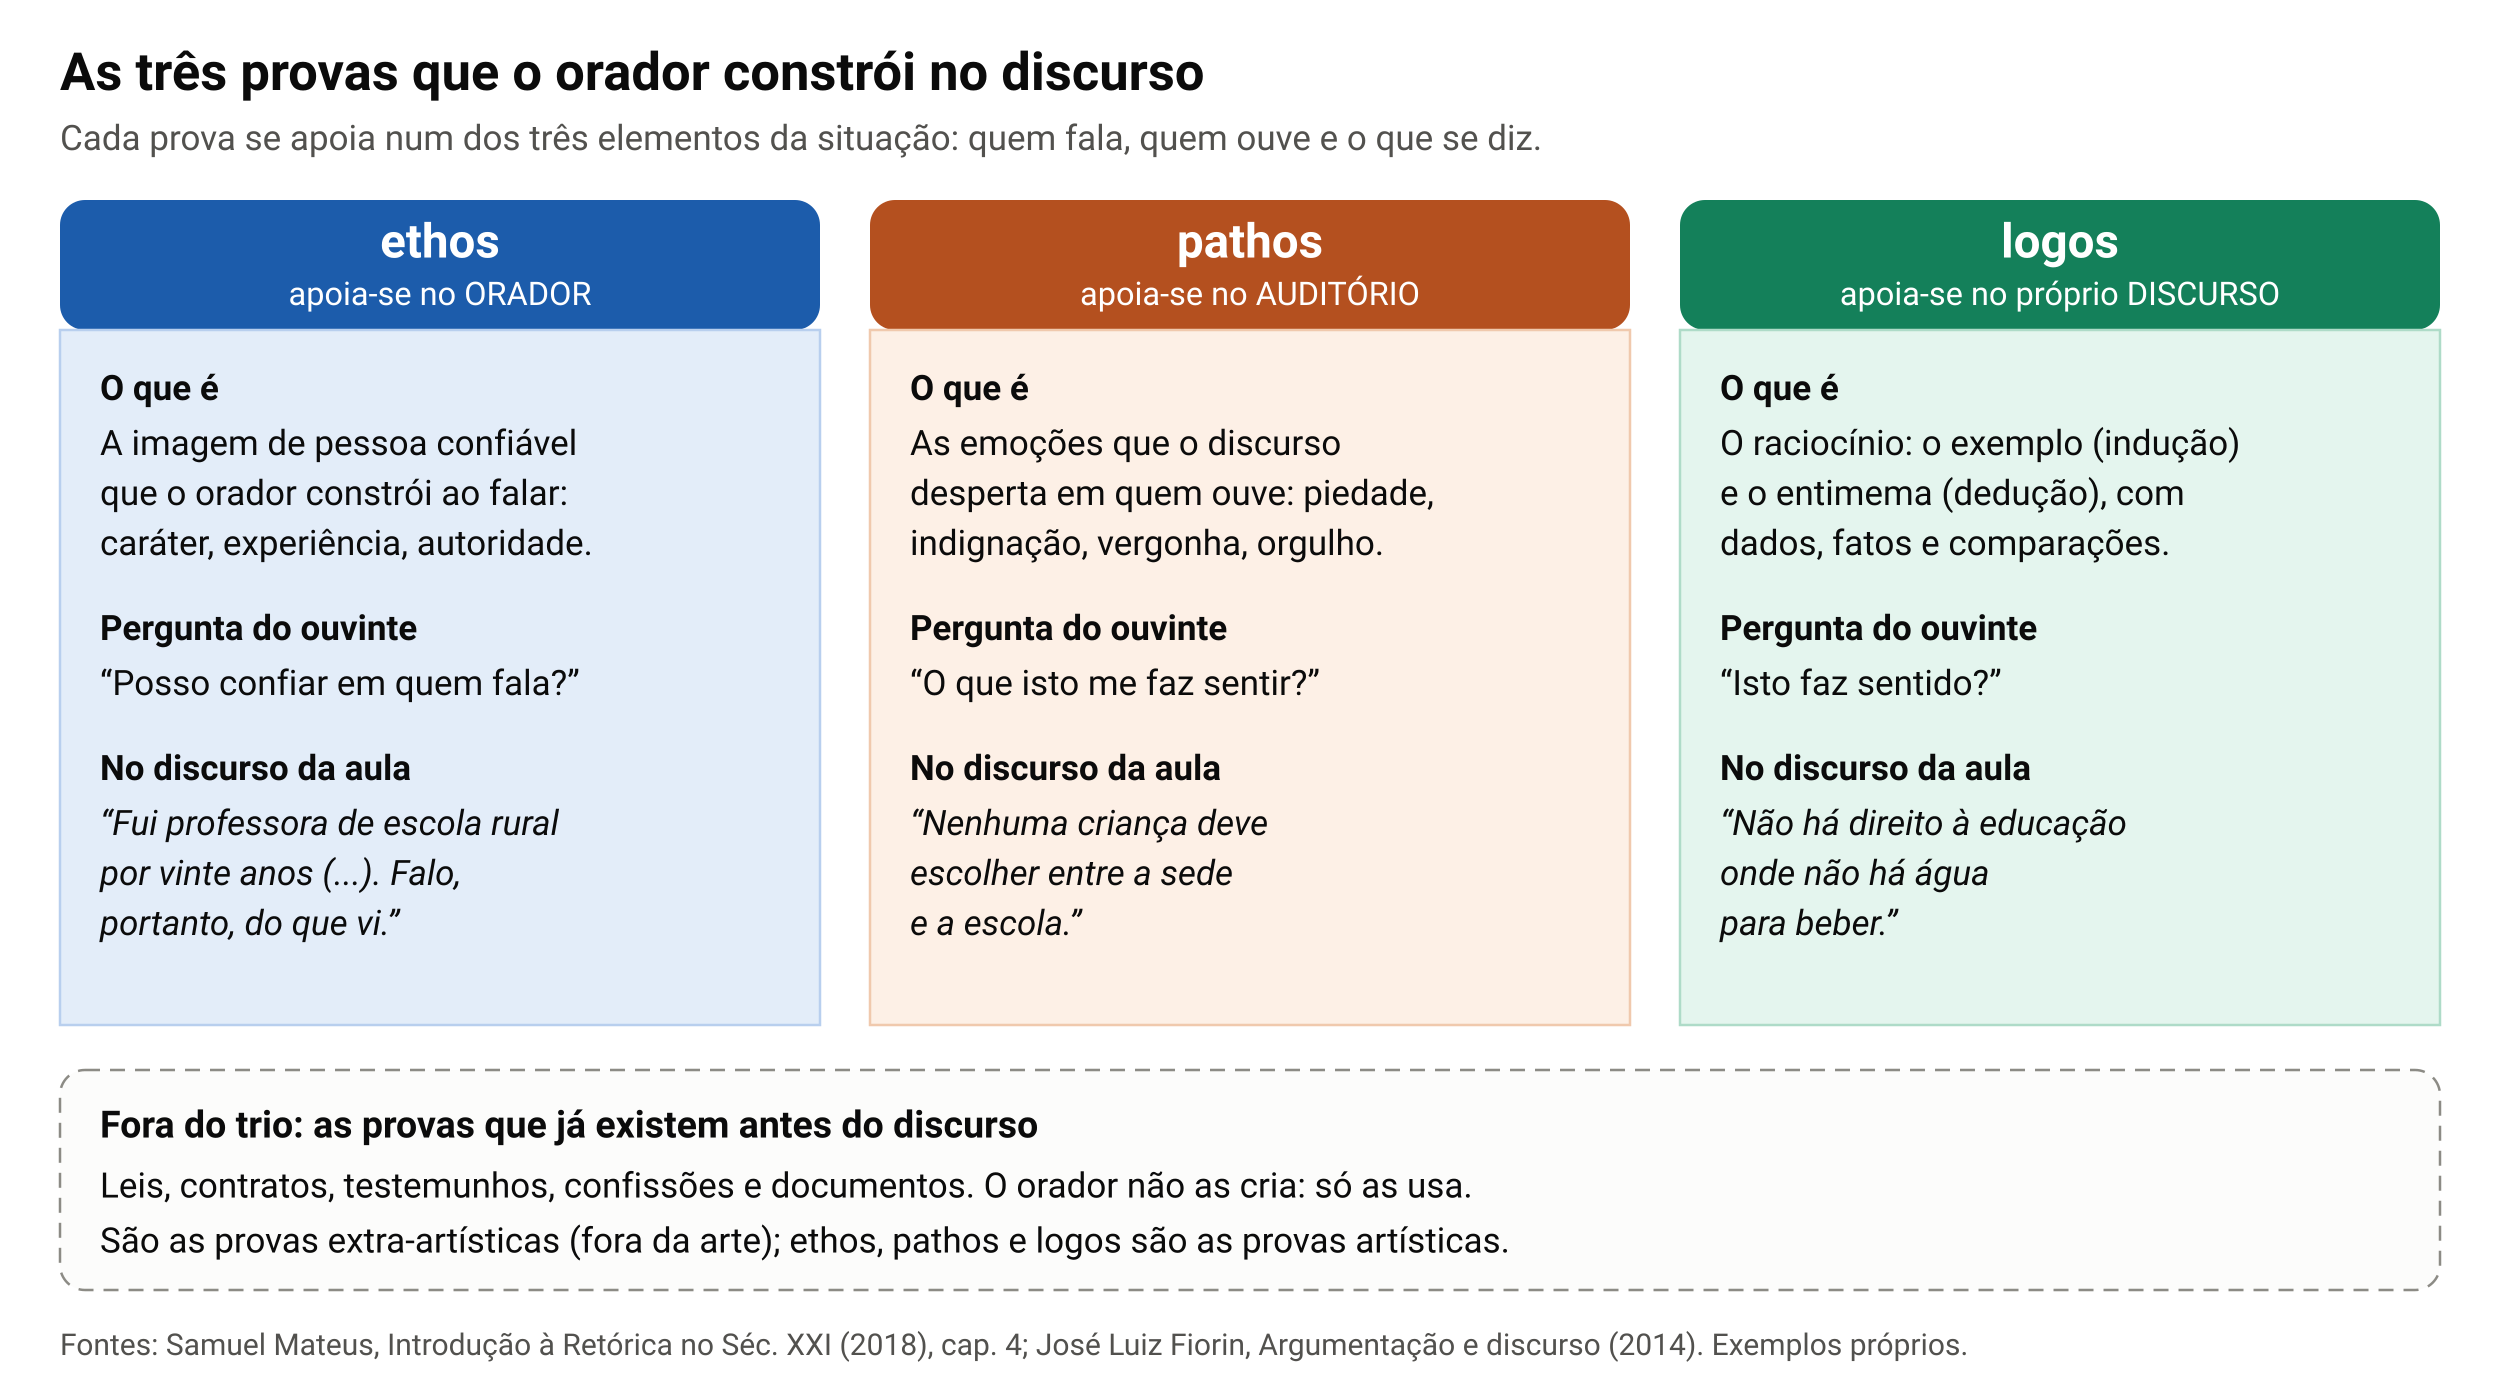
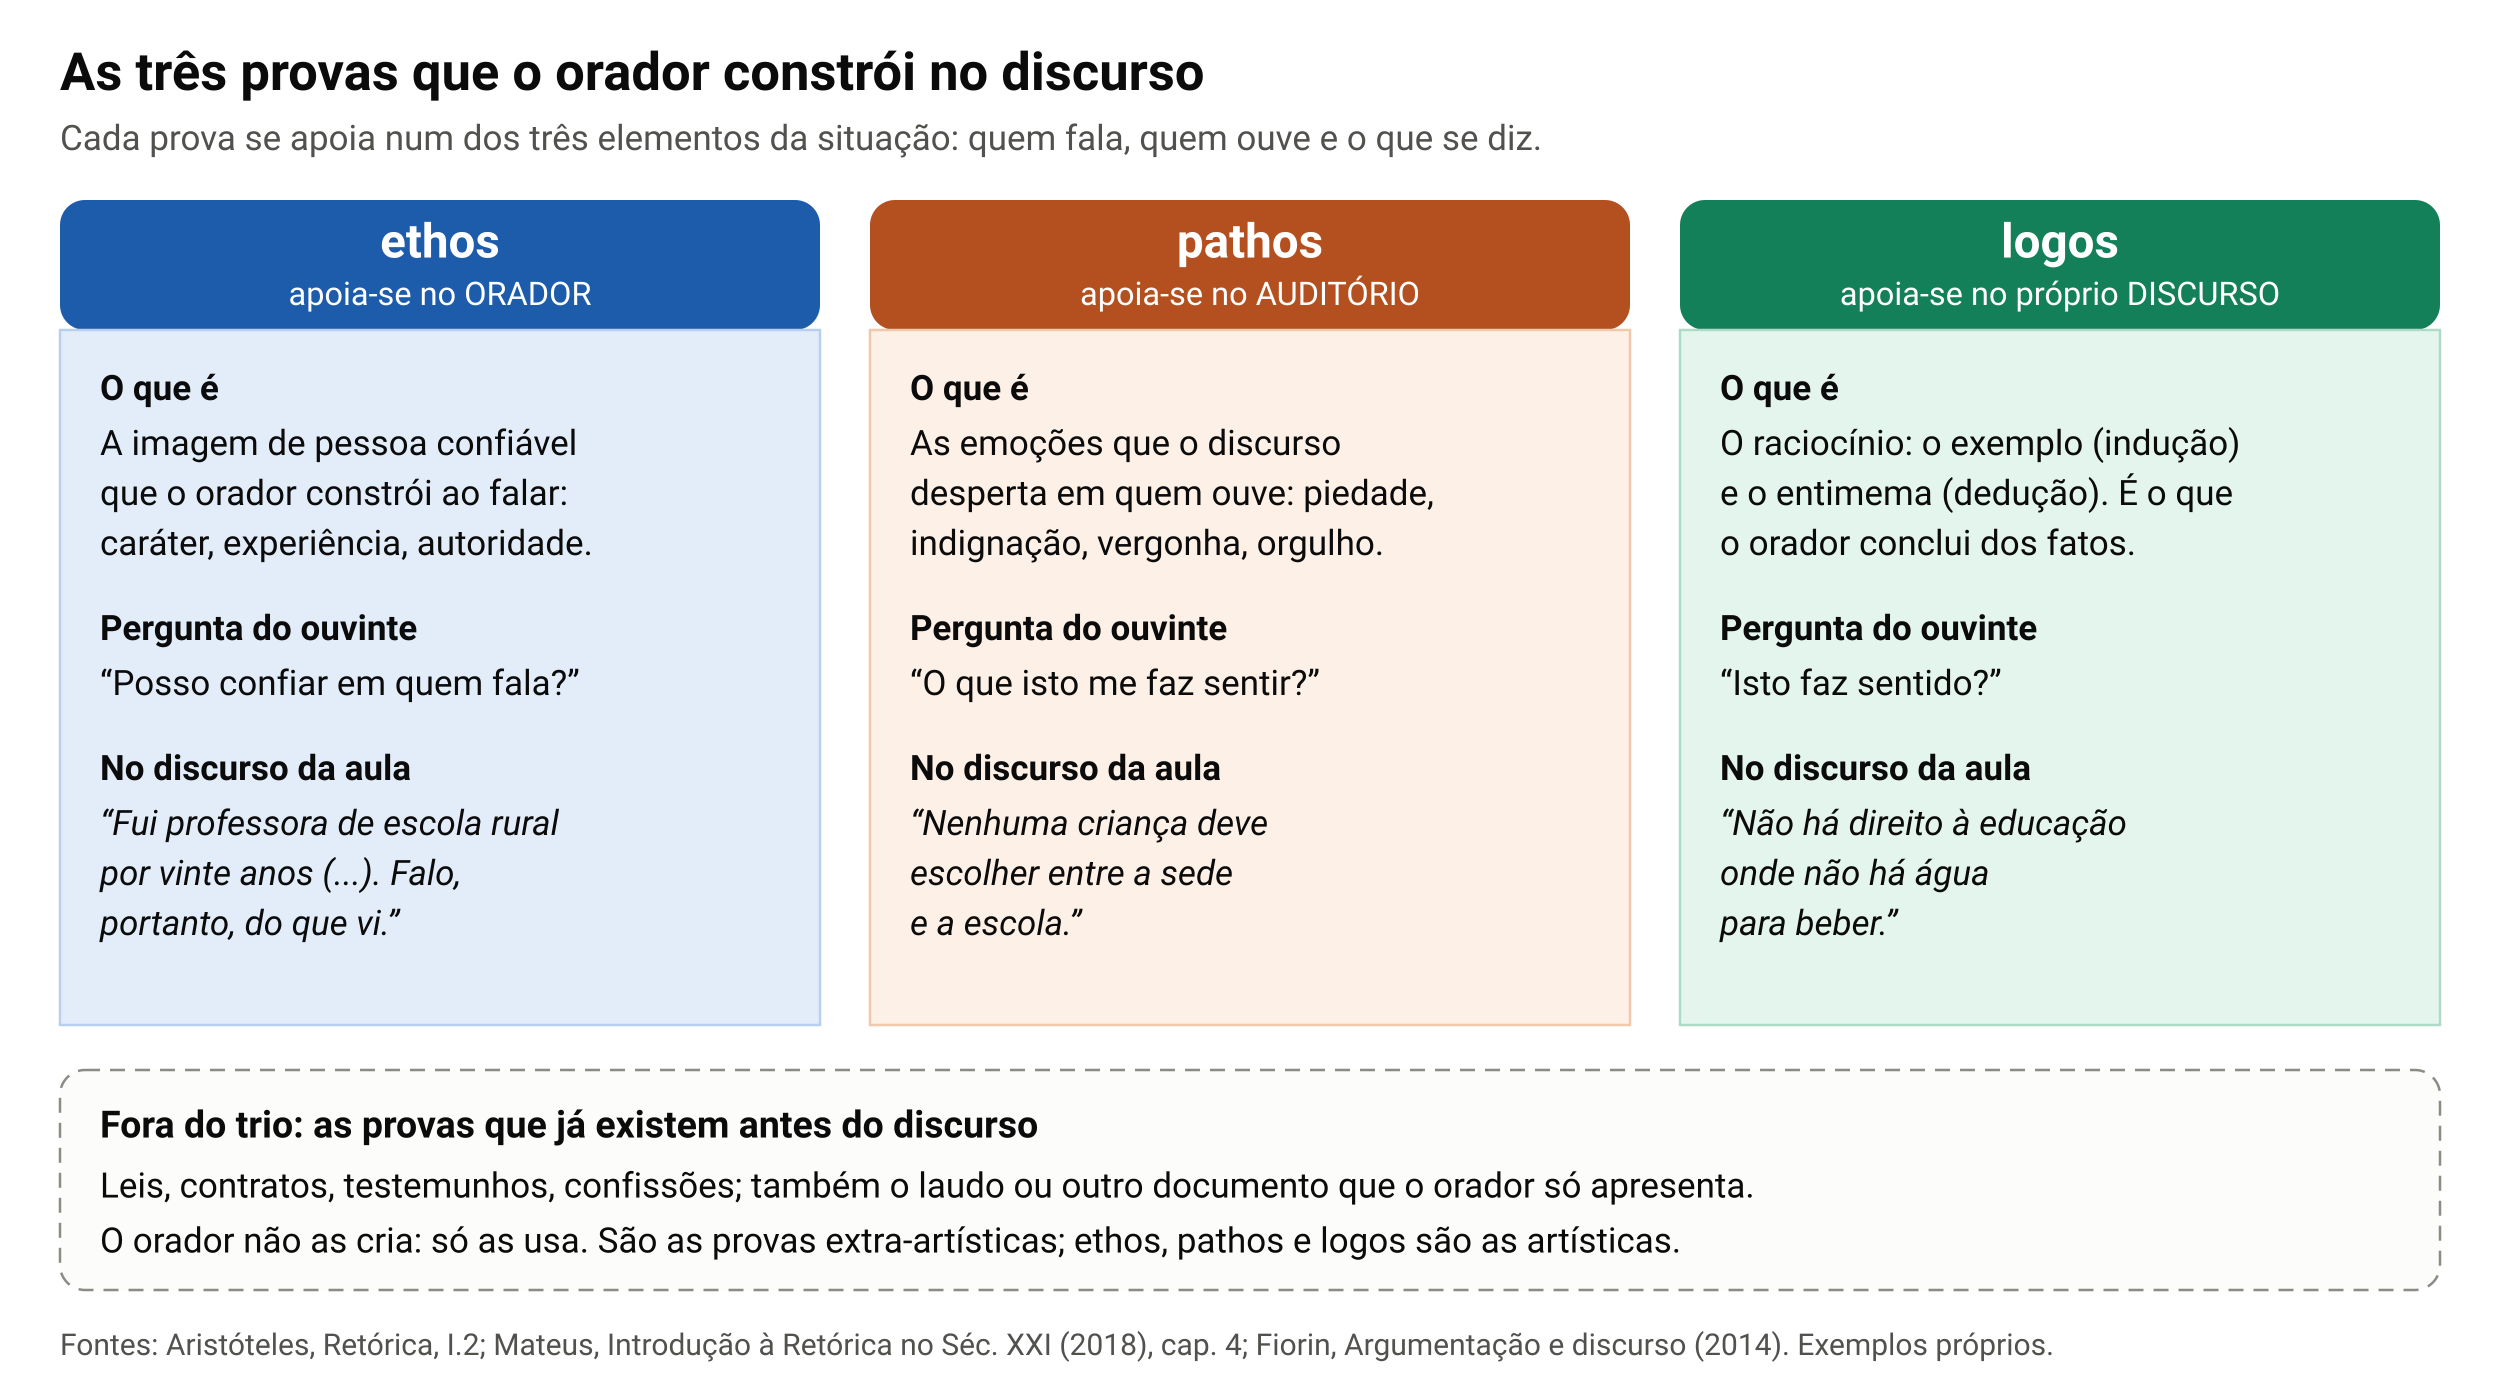
<svg xmlns="http://www.w3.org/2000/svg" width="1000" height="560" viewBox="0 0 1000 560" font-family="system-ui, -apple-system, 'Segoe UI', Roboto, 'Helvetica Neue', Arial, sans-serif">
  <rect width="1000" height="560" fill="#ffffff" />
  <text x="24" y="36" font-size="21" font-weight="700" fill="#0b0b0b">As três provas que o orador constrói no discurso</text>
  <text x="24" y="60" font-size="14" fill="#52514e">Cada prova se apoia num dos três elementos da situação: quem fala, quem ouve e o que se diz.</text>
  <g>
    <rect x="24" y="80" width="304" height="52" rx="10" fill="#1c5cab" />
    <text x="176" y="103" font-size="19" font-weight="700" fill="#ffffff" text-anchor="middle">ethos</text>
    <text x="176" y="122" font-size="13" fill="#ffffff" text-anchor="middle">apoia-se no ORADOR</text>
    <rect x="24" y="132" width="304" height="278" fill="#e3edf9" stroke="#b8cfee" />
    <g font-size="14" fill="#0b0b0b">
      <text x="40" y="160" font-weight="700">O que é</text>
      <text x="40" y="182">A imagem de pessoa confiável</text>
      <text x="40" y="202">que o orador constrói ao falar:</text>
      <text x="40" y="222">caráter, experiência, autoridade.</text>
      <text x="40" y="256" font-weight="700">Pergunta do ouvinte</text>
      <text x="40" y="278">“Posso confiar em quem fala?”</text>
      <text x="40" y="312" font-weight="700">No discurso da aula</text>
      <text x="40" y="334" font-style="italic">“Fui professora de escola rural</text>
      <text x="40" y="354" font-style="italic">por vinte anos (...). Falo,</text>
      <text x="40" y="374" font-style="italic">portanto, do que vi.”</text>
    </g>
    <rect x="348" y="80" width="304" height="52" rx="10" fill="#b4501f" />
    <text x="500" y="103" font-size="19" font-weight="700" fill="#ffffff" text-anchor="middle">pathos</text>
    <text x="500" y="122" font-size="13" fill="#ffffff" text-anchor="middle">apoia-se no AUDITÓRIO</text>
    <rect x="348" y="132" width="304" height="278" fill="#fdf0e6" stroke="#f0c9ad" />
    <g font-size="14" fill="#0b0b0b">
      <text x="364" y="160" font-weight="700">O que é</text>
      <text x="364" y="182">As emoções que o discurso</text>
      <text x="364" y="202">desperta em quem ouve: piedade,</text>
      <text x="364" y="222">indignação, vergonha, orgulho.</text>
      <text x="364" y="256" font-weight="700">Pergunta do ouvinte</text>
      <text x="364" y="278">“O que isto me faz sentir?”</text>
      <text x="364" y="312" font-weight="700">No discurso da aula</text>
      <text x="364" y="334" font-style="italic">“Nenhuma criança deve</text>
      <text x="364" y="354" font-style="italic">escolher entre a sede</text>
      <text x="364" y="374" font-style="italic">e a escola.”</text>
    </g>
    <rect x="672" y="80" width="304" height="52" rx="10" fill="#14805a" />
    <text x="824" y="103" font-size="19" font-weight="700" fill="#ffffff" text-anchor="middle">logos</text>
    <text x="824" y="122" font-size="13" fill="#ffffff" text-anchor="middle">apoia-se no próprio DISCURSO</text>
    <rect x="672" y="132" width="304" height="278" fill="#e4f5ee" stroke="#aedbc8" />
    <g font-size="14" fill="#0b0b0b">
      <text x="688" y="160" font-weight="700">O que é</text>
      <text x="688" y="182">O raciocínio: o exemplo (indução)</text>
-       <text x="688" y="202">e o entimema (dedução), com</text>
-       <text x="688" y="222">dados, fatos e comparações.</text>
+       <text x="688" y="202">e o entimema (dedução). É o que</text>
+       <text x="688" y="222">o orador conclui dos fatos.</text>
      <text x="688" y="256" font-weight="700">Pergunta do ouvinte</text>
      <text x="688" y="278">“Isto faz sentido?”</text>
      <text x="688" y="312" font-weight="700">No discurso da aula</text>
      <text x="688" y="334" font-style="italic">“Não há direito à educação</text>
      <text x="688" y="354" font-style="italic">onde não há água</text>
      <text x="688" y="374" font-style="italic">para beber.”</text>
    </g>
  </g>
  <rect x="24" y="428" width="952" height="88" rx="10" fill="#fcfcfb" stroke="#8c8b85" stroke-dasharray="6 4" />
  <text x="40" y="455" font-size="15" font-weight="700" fill="#0b0b0b">Fora do trio: as provas que já existem antes do discurso</text>
-   <text x="40" y="479" font-size="14" fill="#0b0b0b">Leis, contratos, testemunhos, confissões e documentos. O orador não as cria: só as usa.</text>
-   <text x="40" y="501" font-size="14" fill="#0b0b0b">São as provas extra-artísticas (fora da arte); ethos, pathos e logos são as provas artísticas.</text>
-   <text x="24" y="542" font-size="12" fill="#52514e">Fontes: Samuel Mateus, Introdução à Retórica no Séc. XXI (2018), cap. 4; José Luiz Fiorin, Argumentação e discurso (2014). Exemplos próprios.</text>
+   <text x="40" y="479" font-size="14" fill="#0b0b0b">Leis, contratos, testemunhos, confissões; também o laudo ou outro documento que o orador só apresenta.</text>
+   <text x="40" y="501" font-size="14" fill="#0b0b0b">O orador não as cria: só as usa. São as provas extra-artísticas; ethos, pathos e logos são as artísticas.</text>
+   <text x="24" y="542" font-size="12" fill="#52514e">Fontes: Aristóteles, Retórica, I.2; Mateus, Introdução à Retórica no Séc. XXI (2018), cap. 4; Fiorin, Argumentação e discurso (2014). Exemplos próprios.</text>
</svg>
